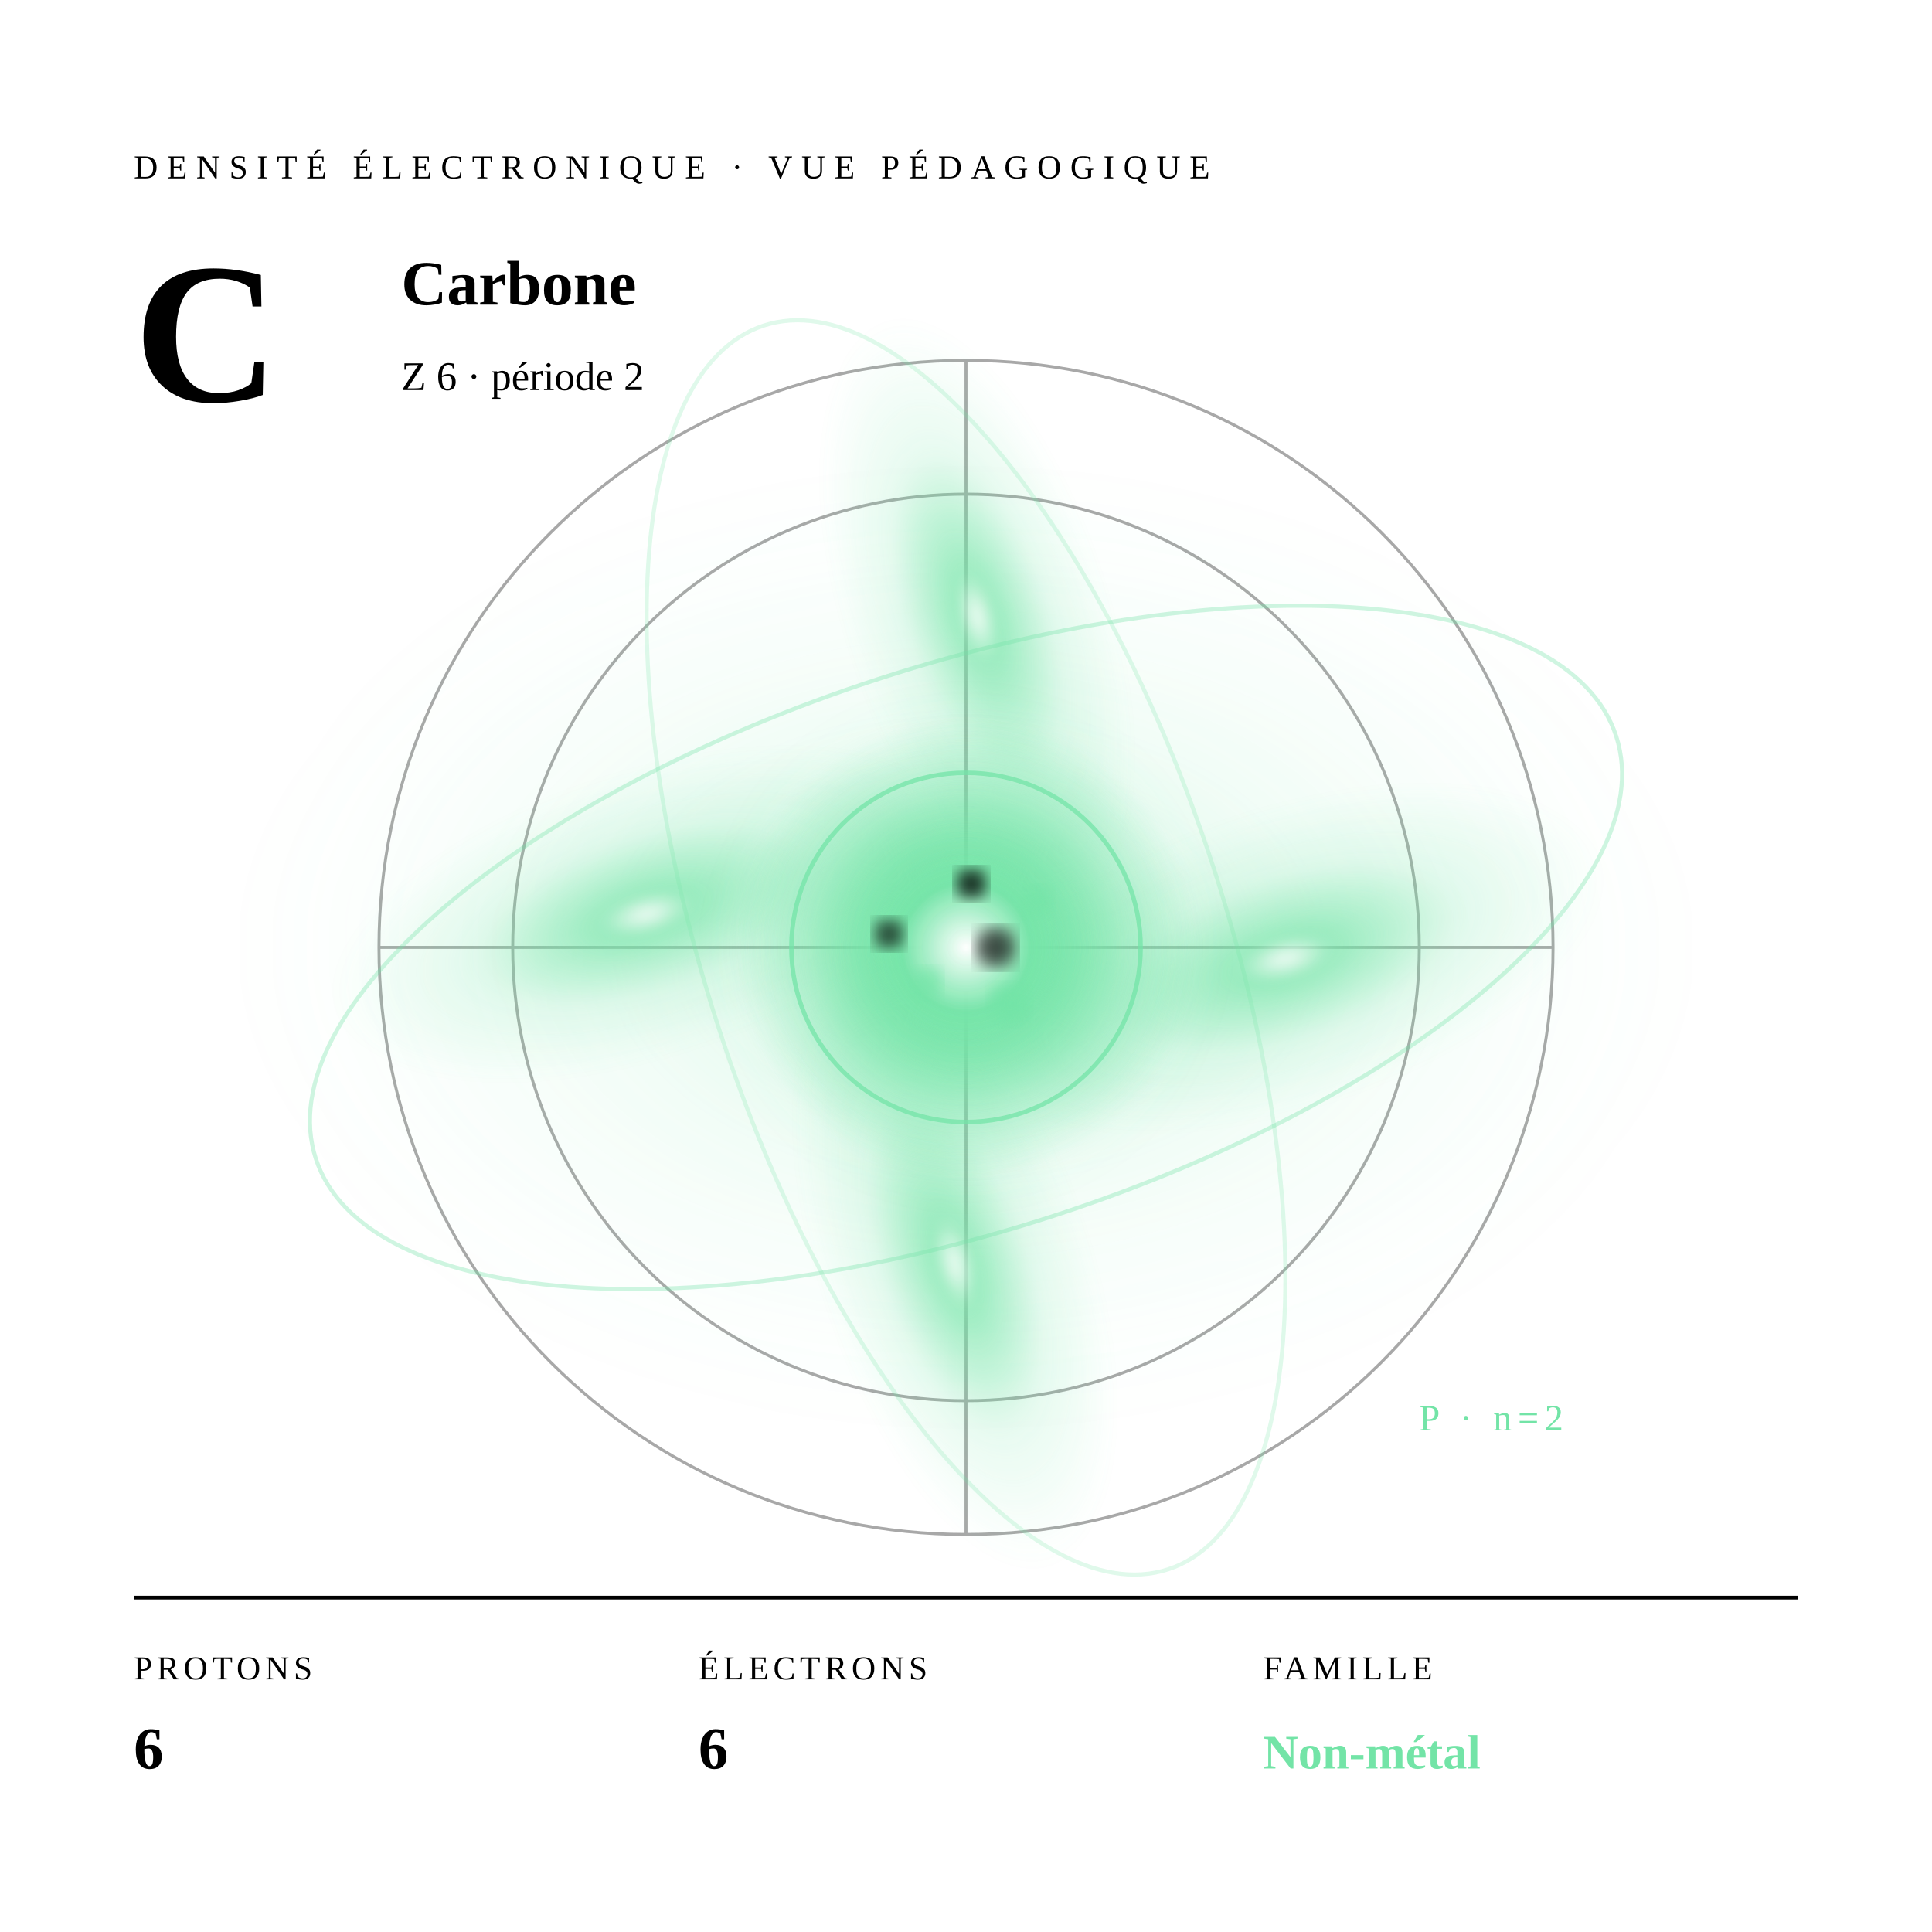
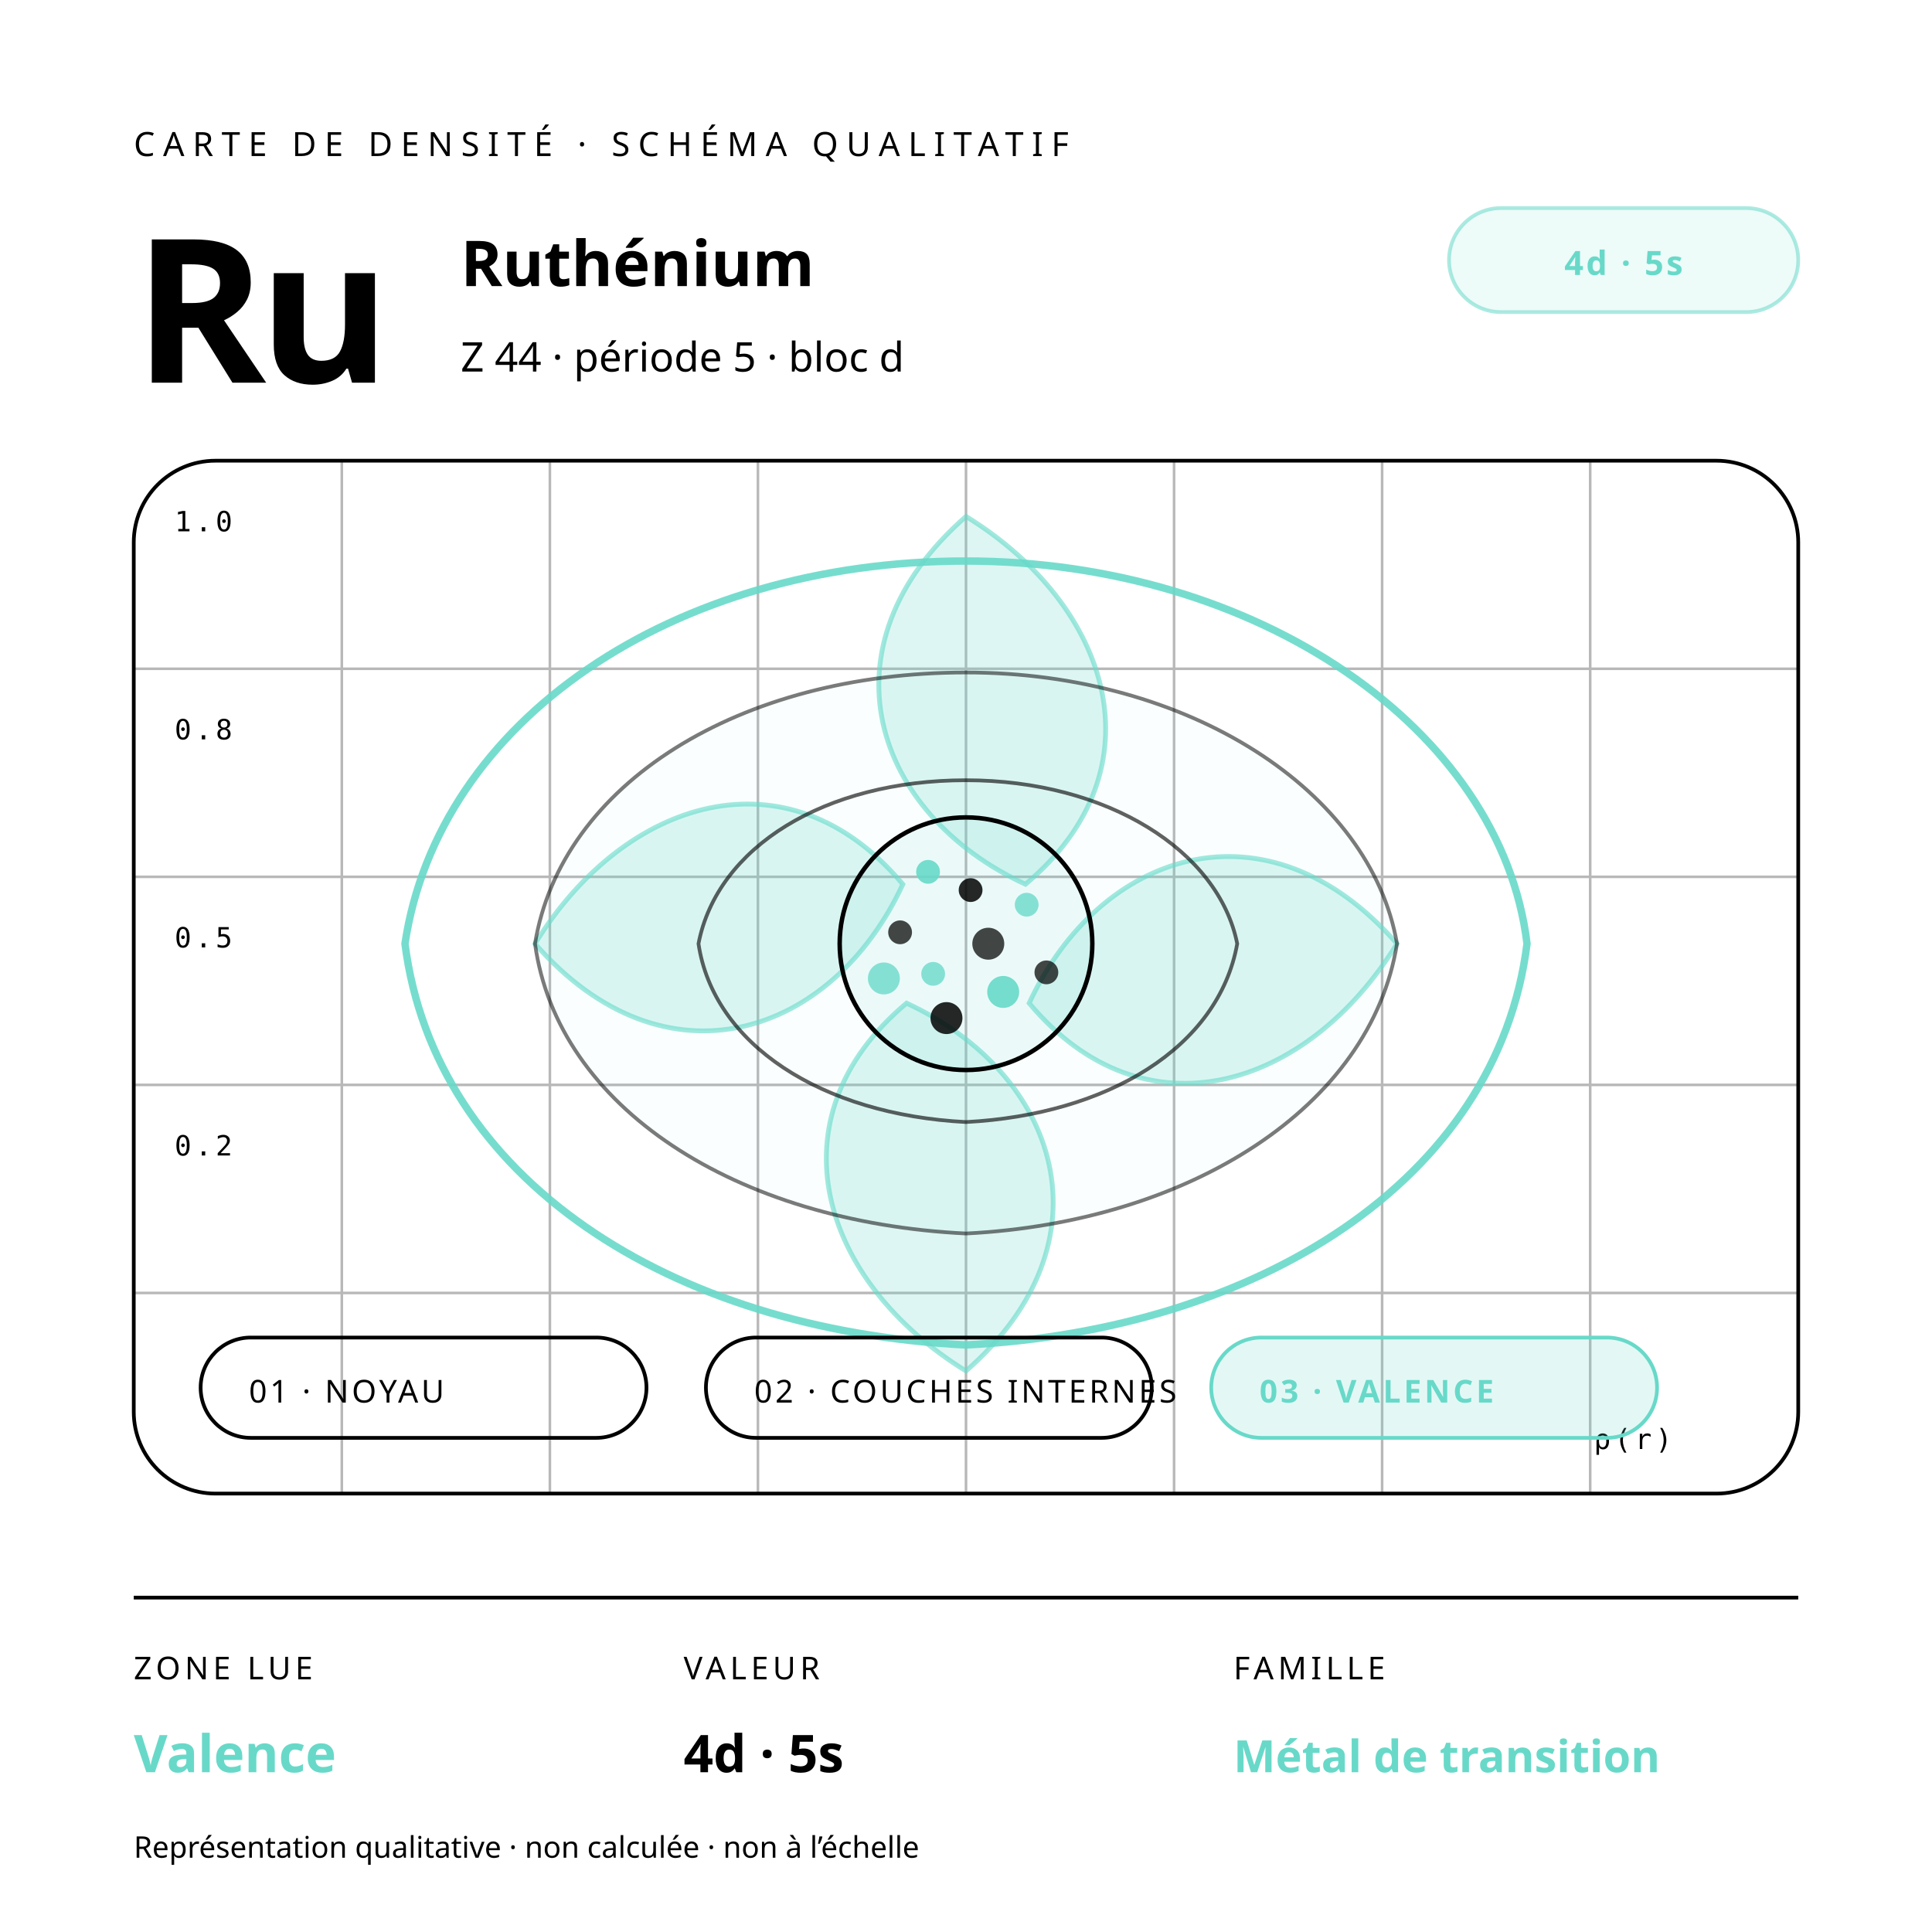
- <svg role="img" aria-label="Analyse atomique Carbone" viewBox="0 0 520 520" style="display:block;width:100%;height:100%;overflow:visible">
-   <defs>
-     <radialGradient id="R0-field">
-       <stop stop-color="#73e4a7" stop-opacity=".34" />
-       <stop offset=".52" stop-color="#73e4a7" stop-opacity=".09" />
-       <stop offset="1" stop-color="#73e4a7" stop-opacity="0" />
-     </radialGradient>
-     <radialGradient id="R0-lobe">
-       <stop stop-color="#fff" stop-opacity=".86" />
-       <stop offset=".14" stop-color="#73e4a7" stop-opacity=".72" />
-       <stop offset=".55" stop-color="#73e4a7" stop-opacity=".17" />
-       <stop offset="1" stop-color="#73e4a7" stop-opacity="0" />
-     </radialGradient>
-     <radialGradient id="R0-core">
-       <stop stop-color="#fff" stop-opacity=".98" />
-       <stop offset=".28" stop-color="#73e4a7" stop-opacity=".92" />
-       <stop offset=".68" stop-color="#73e4a7" stop-opacity=".28" />
-       <stop offset="1" stop-color="#73e4a7" stop-opacity="0" />
-     </radialGradient>
-     <filter id="R0-blur">
-       <feGaussianBlur stdDeviation="13" />
-     </filter>
-     <filter id="R0-soft">
-       <feGaussianBlur stdDeviation="2.2" />
-     </filter>
-     <filter id="R0-glow">
-       <feGaussianBlur stdDeviation="7" result="b" />
-       <feMerge>
-         <feMergeNode in="b" />
-         <feMergeNode in="SourceGraphic" />
-       </feMerge>
-     </filter>
-   </defs>
+ <svg role="img" aria-label="Carte de densité atomique Ruthénium" data-active-density-zone="valence" viewBox="0 0 520 520" style="display:block;width:100%;height:100%;overflow:visible;font-family:ui-sans-serif,system-ui,sans-serif">
  <g>
-     <text x="36" y="48" fill="var(--bpm-text-muted, currentColor)" font-size="9" letter-spacing="2.4">DENSITÉ ÉLECTRONIQUE · VUE PÉDAGOGIQUE</text>
-     <text x="36" y="108" fill="var(--bpm-text, currentColor)" font-size="54" font-weight="720" letter-spacing="-2">C</text>
-     <text x="108" y="82" fill="var(--bpm-text, currentColor)" font-size="17" font-weight="650">Carbone</text>
-     <text x="108" y="105" fill="var(--bpm-text-muted, currentColor)" font-size="11">Z 6 · période 2</text>
-   </g>
-   <g fill="none" stroke="var(--bpm-border, currentColor)" stroke-width=".8" opacity=".34">
-     <circle cx="260" cy="255" r="122" />
-     <circle cx="260" cy="255" r="158" />
-     <path d="M102 255H418M260 97V413" />
+     <text x="36" y="42" fill="var(--bpm-text-muted, currentColor)" font-size="9" letter-spacing="2.2">CARTE DE DENSITÉ · SCHÉMA QUALITATIF</text>
+     <text x="36" y="103" fill="var(--bpm-text, currentColor)" font-family="ui-sans-serif,system-ui,sans-serif" font-size="54" font-weight="720" letter-spacing="-2">Ru</text>
+     <text x="124" y="77" fill="var(--bpm-text, currentColor)" font-size="17" font-weight="650">Ruthénium</text>
+     <text x="124" y="100" fill="var(--bpm-text-muted, currentColor)" font-size="11">Z 44 · période 5 · bloc d</text>
  </g>
  <g>
-     <ellipse cx="260" cy="255" rx="190" ry="119" fill="url(#R0-field)" filter="url(#R0-blur)" />
-     <g data-science-density-lobes="4">
-       <ellipse cx="174" cy="246" rx="86" ry="38" transform="rotate(-18 174 246)" fill="url(#R0-lobe)" filter="url(#R0-soft)" style="transform-box:fill-box;transform-origin:center;animation:science-density-bloom 12s cubic-bezier(.45,0,.25,1) infinite;animation-delay:0s;animation-play-state:paused" />
-       <ellipse cx="346" cy="258" rx="88" ry="40" transform="rotate(-18 346 258)" fill="url(#R0-lobe)" filter="url(#R0-soft)" style="transform-box:fill-box;transform-origin:center;animation:science-density-bloom 12s cubic-bezier(.45,0,.25,1) infinite;animation-delay:-4s;animation-play-state:paused" />
-       <ellipse cx="263" cy="166" rx="82" ry="35" transform="rotate(72 263 166)" fill="url(#R0-lobe)" filter="url(#R0-soft)" style="transform-box:fill-box;transform-origin:center;animation:science-density-bloom 12s cubic-bezier(.45,0,.25,1) infinite;animation-delay:-8s;animation-play-state:paused" />
-       <ellipse cx="257" cy="340" rx="84" ry="36" transform="rotate(72 257 340)" fill="url(#R0-lobe)" filter="url(#R0-soft)" style="transform-box:fill-box;transform-origin:center;animation:science-density-bloom 12s cubic-bezier(.45,0,.25,1) infinite;animation-delay:-2s;animation-play-state:paused" />
-     </g>
-     <circle cx="260" cy="255" r="62" fill="url(#R0-core)" filter="url(#R0-glow)" />
+     <rect x="390" y="56" width="94" height="28" rx="14" fill="#68d9c9" fill-opacity=".12" stroke="#68d9c9" stroke-opacity=".55" />
+     <text x="437" y="74" fill="#68d9c9" text-anchor="middle" font-size="9" font-weight="650" letter-spacing=".7">4d · 5s</text>
  </g>
-   <g fill="none" stroke="#73e4a7">
-     <ellipse cx="260" cy="255" rx="184" ry="76" transform="rotate(-18 260 255)" stroke-width="1.1" stroke-opacity=".34" />
-     <ellipse cx="260" cy="255" rx="176" ry="70" transform="rotate(72 260 255)" stroke-width="1.1" stroke-opacity=".22" />
-     <circle cx="260" cy="255" r="47" stroke-width="1.2" stroke-opacity=".74" />
-     <text x="382" y="385" fill="#73e4a7" stroke="none" font-size="10" letter-spacing="1.6">P · n=2</text>
+   <rect x="36" y="124" width="448" height="278" rx="22" fill="transparent" stroke="var(--bpm-border, currentColor)" />
+   <g stroke="var(--bpm-border, currentColor)" stroke-width=".7" opacity=".28">
+     <path d="M92 124V402M148 124V402M204 124V402M260 124V402M316 124V402M372 124V402M428 124V402" />
+     <path d="M36 180H484M36 236H484M36 292H484M36 348H484" />
  </g>
  <g>
-     <circle cx="260" cy="255" r="31" fill="transparent" fill-opacity="0.08" />
-     <circle cx="268" cy="255" r="5.4" fill="var(--bpm-text, currentColor)" fill-opacity="0.68" filter="url(#R0-soft)" />
-     <circle cx="249.318" cy="264.805" r="4.2" fill="#73e4a7" fill-opacity="0.75" filter="url(#R0-soft)" />
-     <circle cx="261.47" cy="237.871" r="4.2" fill="var(--bpm-text, currentColor)" fill-opacity="0.82" filter="url(#R0-soft)" />
-     <circle cx="271.762" cy="270.25" r="5.4" fill="#73e4a7" fill-opacity="0.89" filter="url(#R0-soft)" />
-     <circle cx="239.307" cy="251.422" r="4.2" fill="var(--bpm-text, currentColor)" fill-opacity="0.68" filter="url(#R0-soft)" />
-     <circle cx="278.955" cy="242.814" r="4.2" fill="#73e4a7" fill-opacity="0.75" filter="url(#R0-soft)" />
+     <g fill="#68d9c9" data-science-density-regions="4">
+       <path d="M260 139C299 163 313 207 276 238C235 219 220 174 260 139Z" fill-opacity="0.22" stroke="#68d9c9" stroke-opacity="0.62" stroke-width="1.3" style="transform-box:fill-box;transform-origin:center;animation:science-density-pulse 12s cubic-bezier(.45,0,.25,1) infinite;animation-delay:0s;animation-play-state:paused" />
+       <path d="M376 254C352 293 308 307 277 270C296 229 341 214 376 254Z" fill-opacity="0.22" stroke="#68d9c9" stroke-opacity="0.62" stroke-width="1.3" style="transform-box:fill-box;transform-origin:center;animation:science-density-pulse 12s cubic-bezier(.45,0,.25,1) infinite;animation-delay:-3s;animation-play-state:paused" />
+       <path d="M260 369C221 345 207 301 244 270C285 289 300 334 260 369Z" fill-opacity="0.22" stroke="#68d9c9" stroke-opacity="0.62" stroke-width="1.3" style="transform-box:fill-box;transform-origin:center;animation:science-density-pulse 12s cubic-bezier(.45,0,.25,1) infinite;animation-delay:-6s;animation-play-state:paused" />
+       <path d="M144 254C168 215 212 201 243 238C224 279 179 294 144 254Z" fill-opacity="0.22" stroke="#68d9c9" stroke-opacity="0.62" stroke-width="1.3" style="transform-box:fill-box;transform-origin:center;animation:science-density-pulse 12s cubic-bezier(.45,0,.25,1) infinite;animation-delay:-9s;animation-play-state:paused" />
+     </g>
+     <path d="M260 151C338 151 404 196 411 254C403 318 338 358 260 362C180 358 117 317 109 254C118 194 181 151 260 151Z" fill="none" stroke="#68d9c9" stroke-opacity="0.9" stroke-width="2" />
+     <path d="M260 181C320 181 369 213 376 254C369 298 320 329 260 332C198 329 150 298 144 254C151 211 199 181 260 181Z" fill="#68d9c9" fill-opacity="0.035" stroke="var(--bpm-border, currentColor)" stroke-opacity="0.52" stroke-width="1" />
+     <path d="M260 210C298 210 328 229 333 254C328 282 298 300 260 302C221 300 192 281 188 254C193 228 222 210 260 210Z" fill="none" stroke="var(--bpm-border, currentColor)" stroke-opacity=".62" />
+     <circle cx="260" cy="254" r="34" fill="#68d9c9" fill-opacity="0.1" stroke="var(--bpm-border, currentColor)" stroke-width="1.2" />
+     <circle cx="266" cy="254" r="4.3" fill="var(--bpm-text, currentColor)" fill-opacity="0.72" />
+     <circle cx="251.159" cy="262.114" r="3.2" fill="#68d9c9" fill-opacity="0.78" />
+     <circle cx="261.239" cy="239.568" r="3.2" fill="var(--bpm-text, currentColor)" fill-opacity="0.84" />
+     <circle cx="270.011" cy="266.98" r="4.3" fill="#68d9c9" fill-opacity="0.9" />
+     <circle cx="242.263" cy="250.933" r="3.2" fill="var(--bpm-text, currentColor)" fill-opacity="0.72" />
+     <circle cx="276.332" cy="243.5" r="3.2" fill="#68d9c9" fill-opacity="0.78" />
+     <circle cx="254.743" cy="274.018" r="4.3" fill="var(--bpm-text, currentColor)" fill-opacity="0.84" />
+     <circle cx="249.787" cy="234.656" r="3.2" fill="#68d9c9" fill-opacity="0.9" />
+     <circle cx="281.637" cy="261.713" r="3.2" fill="var(--bpm-text, currentColor)" fill-opacity="0.72" />
+     <circle cx="237.896" cy="263.349" r="4.3" fill="#68d9c9" fill-opacity="0.78" />
+   </g>
+   <g fill="var(--bpm-text-muted, currentColor)" font-family="ui-monospace,monospace" font-size="7.5" letter-spacing="1">
+     <text x="47" y="143">1.0</text>
+     <text x="47" y="199">0.8</text>
+     <text x="47" y="255">0.5</text>
+     <text x="47" y="311">0.2</text>
+     <text x="429" y="390">ρ(r)</text>
+   </g>
+   <g>
+     <g transform="translate(54 360)" aria-label="Noyau" data-density-zone="nucleus" style="cursor:default;outline:none">
+       <rect width="120" height="27" rx="13.5" fill="transparent" fill-opacity="1" stroke="var(--bpm-border, currentColor)" />
+       <text x="13" y="17.5" fill="var(--bpm-text-muted, currentColor)" font-size="8.5" font-weight="500" letter-spacing=".8">01 · NOYAU</text>
+     </g>
+     <g transform="translate(190 360)" aria-label="Couches internes" data-density-zone="inner" style="cursor:default;outline:none">
+       <rect width="120" height="27" rx="13.5" fill="transparent" fill-opacity="1" stroke="var(--bpm-border, currentColor)" />
+       <text x="13" y="17.5" fill="var(--bpm-text-muted, currentColor)" font-size="8.5" font-weight="500" letter-spacing=".8">02 · COUCHES INTERNES</text>
+     </g>
+     <g transform="translate(326 360)" aria-label="Valence" data-density-zone="valence" style="cursor:default;outline:none">
+       <rect width="120" height="27" rx="13.5" fill="#68d9c9" fill-opacity="0.18" stroke="#68d9c9" />
+       <text x="13" y="17.5" fill="#68d9c9" font-size="8.5" font-weight="650" letter-spacing=".8">03 · VALENCE</text>
+     </g>
  </g>
  <g transform="translate(36 430)">
    <path d="M0 0H448" stroke="var(--bpm-border, currentColor)" />
-     <text y="22" fill="var(--bpm-text-muted, currentColor)" font-size="9" letter-spacing="1.2">PROTONS</text>
-     <text y="46" fill="var(--bpm-text, currentColor)" font-size="16" font-weight="650">6</text>
-     <text x="152" y="22" fill="var(--bpm-text-muted, currentColor)" font-size="9" letter-spacing="1.2">ÉLECTRONS</text>
-     <text x="152" y="46" fill="var(--bpm-text, currentColor)" font-size="16" font-weight="650">6</text>
-     <text x="304" y="22" fill="var(--bpm-text-muted, currentColor)" font-size="9" letter-spacing="1.2">FAMILLE</text>
-     <text x="304" y="46" fill="#73e4a7" font-size="13" font-weight="600">Non-métal</text>
+     <text y="22" fill="var(--bpm-text-muted, currentColor)" font-size="8.5" letter-spacing="1.15">ZONE LUE</text>
+     <text y="47" fill="#68d9c9" font-size="14" font-weight="650">Valence</text>
+     <text x="148" y="22" fill="var(--bpm-text-muted, currentColor)" font-size="8.5" letter-spacing="1.15">VALEUR</text>
+     <text x="148" y="47" fill="var(--bpm-text, currentColor)" font-size="14" font-weight="650">4d · 5s</text>
+     <text x="296" y="22" fill="var(--bpm-text-muted, currentColor)" font-size="8.5" letter-spacing="1.15">FAMILLE</text>
+     <text x="296" y="47" fill="#68d9c9" font-size="12" font-weight="600">Métal de transition</text>
+     <text y="70" fill="var(--bpm-text-muted, currentColor)" font-size="8">Représentation qualitative · non calculée · non à l’échelle</text>
  </g>
-   <style>@keyframes science-density-bloom{0%,100%{opacity:.06;transform:scale(.42)}18%{opacity:.32;transform:scale(.7)}42%{opacity:.94;transform:scale(1.04)}64%{opacity:.46;transform:scale(.88)}82%{opacity:.1;transform:scale(.55)}}@media(prefers-reduced-motion:reduce){svg *{animation:none!important}}</style>
+   <style>@keyframes science-density-pulse{0%,100%{opacity:.46;transform:scale(.9)}24%{opacity:.7;transform:scale(.98)}48%{opacity:1;transform:scale(1.045)}72%{opacity:.62;transform:scale(.96)}}@media(prefers-reduced-motion:reduce){svg *{animation:none!important}}</style>
</svg>
